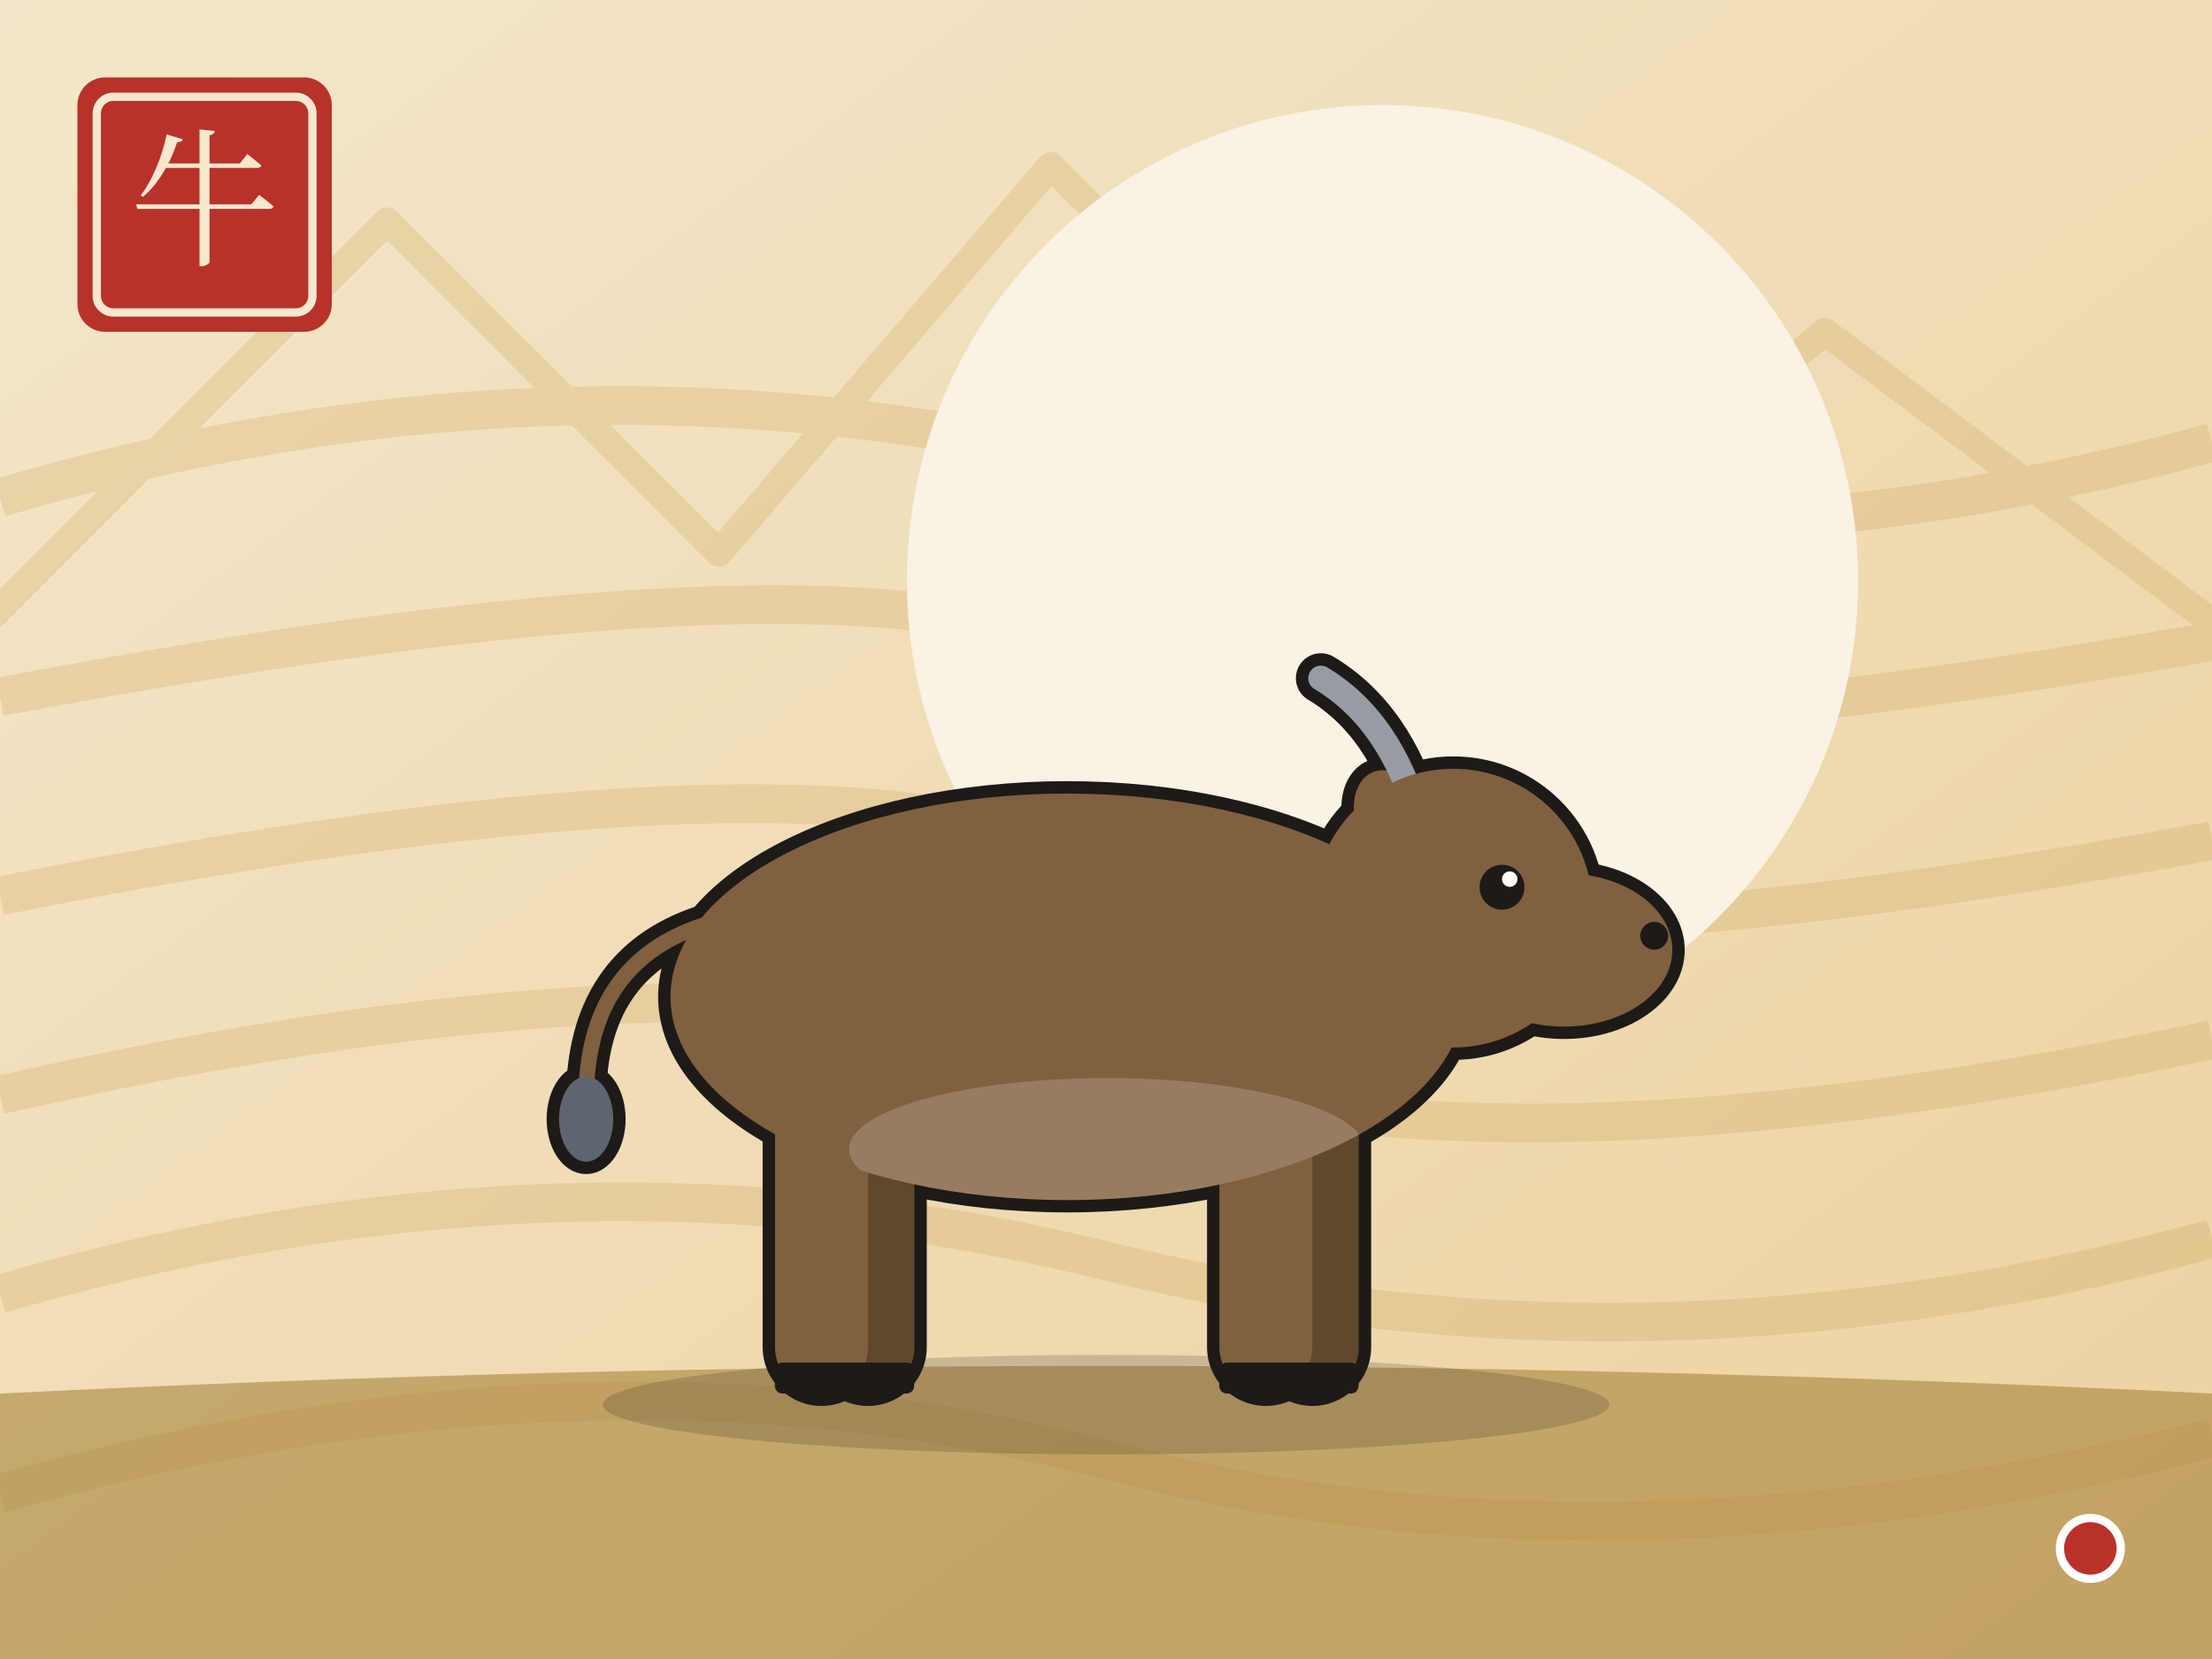
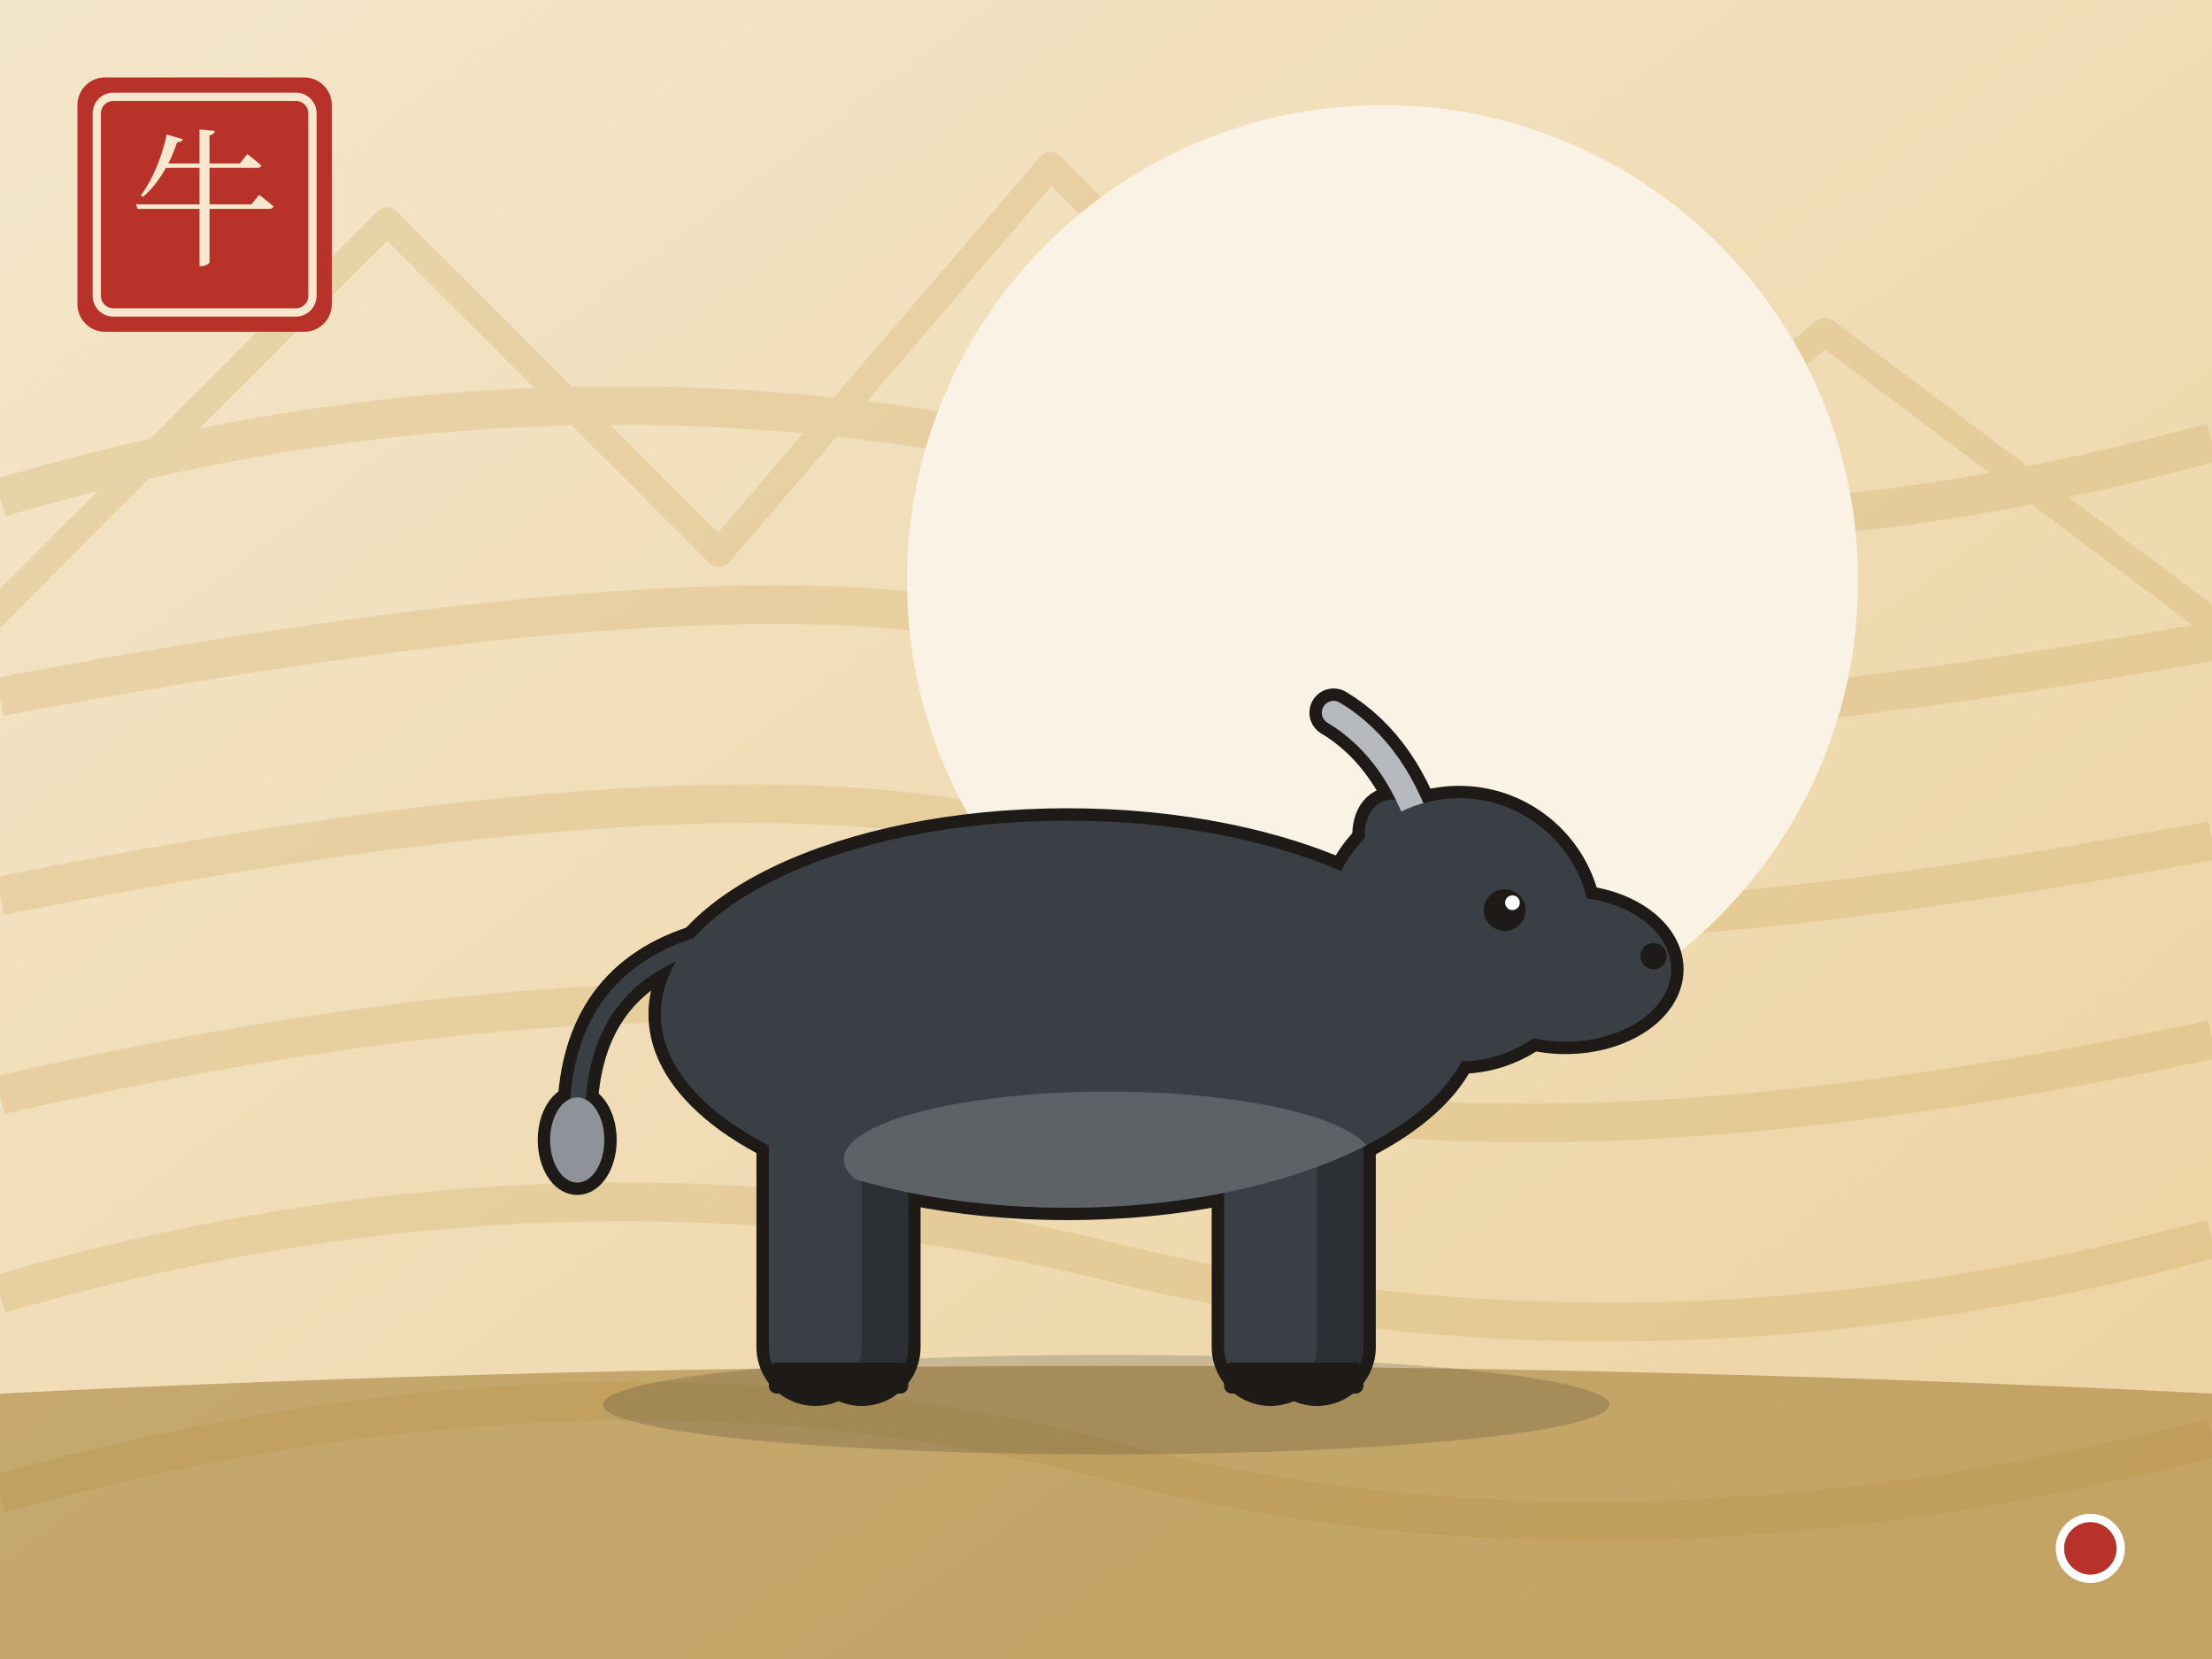
<svg xmlns="http://www.w3.org/2000/svg" viewBox="0 0 400 300" width="400" height="300">
  <defs>
    <linearGradient id="bg-calfstone" x1="0" x2="1" y1="0" y2="1">
      <stop offset="0" stop-color="#f4e6ca" />
      <stop offset="1" stop-color="#ecd2a0" />
    </linearGradient>
  </defs>
  <rect width="400" height="300" fill="url(#bg-calfstone)" />
  <g opacity="0.2">
    <path d="M0 90 Q101.554 60 200 84 T400 80" stroke="#bf9039" stroke-width="7" fill="none" />
    <path d="M0 126 Q158.424 96 200 120 T400 116" stroke="#bf9039" stroke-width="7" fill="none" />
    <path d="M0 162 Q150.072 132 200 156 T400 152" stroke="#bf9039" stroke-width="7" fill="none" />
    <path d="M0 198 Q131.718 168 200 192 T400 188" stroke="#bf9039" stroke-width="7" fill="none" />
    <path d="M0 234 Q102.894 204 200 228 T400 224" stroke="#bf9039" stroke-width="7" fill="none" />
    <path d="M0 270 Q108.445 240 200 264 T400 260" stroke="#bf9039" stroke-width="7" fill="none" />
    <path d="M-10 120 L70 40 L130 100 L190 30 L270 110 L330 60 L410 120" stroke="#bf9039" stroke-width="5" fill="none" stroke-linejoin="round" />
  </g>
  <circle cx="250" cy="105" r="86" fill="#faf2e4" />
  <path d="M0 252 Q200 242 400 252 L400 300 L0 300 Z" fill="#a37b31" opacity="0.55" />
  <ellipse cx="200" cy="254" rx="91" ry="9" fill="#1d1a17" opacity="0.18" />
  <g transform="translate(200 252) scale(0.7) translate(-200 -252)">
-     <path d="M95.7 131.1 Q65.7 141.1 65.7 176.1" fill="none" stroke="#1d1a17" stroke-width="10.4" stroke-linecap="round" stroke-linejoin="round" />
-     <ellipse cx="65.7" cy="181.1" rx="7" ry="11" fill="#1d1a17" stroke="#1d1a17" stroke-width="6.4" stroke-linejoin="round" />
-     <path d="M138.5 160 L138.5 240" fill="none" stroke="#1d1a17" stroke-width="30.4" stroke-linecap="round" stroke-linejoin="round" />
-     <path d="M253.3 160 L253.3 240" fill="none" stroke="#1d1a17" stroke-width="30.4" stroke-linecap="round" stroke-linejoin="round" />
-     <ellipse cx="190" cy="149.5" rx="102.5" ry="52.5" fill="#1d1a17" stroke="#1d1a17" stroke-width="6.4" stroke-linejoin="round" />
-     <path d="M236.1 144.3 L282.5 133.8" fill="none" stroke="#1d1a17" stroke-width="60.4" stroke-linecap="round" stroke-linejoin="round" />
-     <ellipse cx="273.5" cy="103.2" rx="9" ry="12.6" transform="rotate(-20 273.5 103.2)" fill="#1d1a17" stroke="#1d1a17" stroke-width="6.4" stroke-linejoin="round" />
-     <path d="M280.7 103.6 Q273.5 78 255.5 67.2" fill="none" stroke="#1d1a17" stroke-width="12.9" stroke-linecap="round" stroke-linejoin="round" />
-     <ellipse cx="289.7" cy="126.6" rx="36" ry="36" fill="#1d1a17" stroke="#1d1a17" stroke-width="6.4" stroke-linejoin="round" />
-     <ellipse cx="318.3" cy="137.4" rx="28" ry="19.8" fill="#1d1a17" stroke="#1d1a17" stroke-width="6.4" stroke-linejoin="round" />
-     <path d="M126.5 160 L126.5 240" fill="none" stroke="#1d1a17" stroke-width="30.4" stroke-linecap="round" stroke-linejoin="round" />
-     <path d="M241.3 160 L241.3 240" fill="none" stroke="#1d1a17" stroke-width="30.4" stroke-linecap="round" stroke-linejoin="round" />
-     <path d="M95.7 131.1 Q65.7 141.1 65.7 176.1" fill="none" stroke="#80603f" stroke-width="4" stroke-linecap="round" stroke-linejoin="round" />
-     <ellipse cx="65.7" cy="181.1" rx="7" ry="11" fill="#5d6670" />
-     <path d="M138.5 160 L138.5 240" fill="none" stroke="#60482f" stroke-width="24" stroke-linecap="round" stroke-linejoin="round" />
-     <path d="M253.3 160 L253.3 240" fill="none" stroke="#60482f" stroke-width="24" stroke-linecap="round" stroke-linejoin="round" />
-     <ellipse cx="190" cy="149.5" rx="102.5" ry="52.5" fill="#80603f" />
-     <path d="M236.1 144.3 L282.5 133.8" fill="none" stroke="#80603f" stroke-width="54" stroke-linecap="round" stroke-linejoin="round" />
-     <ellipse cx="273.5" cy="103.2" rx="9" ry="12.6" transform="rotate(-20 273.5 103.2)" fill="#80603f" />
-     <path d="M280.7 103.6 Q273.5 78 255.5 67.2" fill="none" stroke="#969ca2" stroke-width="6.5" stroke-linecap="round" stroke-linejoin="round" />
-     <ellipse cx="289.7" cy="126.6" rx="36" ry="36" fill="#80603f" />
-     <ellipse cx="318.3" cy="137.4" rx="28" ry="19.8" fill="#80603f" />
-     <path d="M126.5 160 L126.5 240" fill="none" stroke="#80603f" stroke-width="24" stroke-linecap="round" stroke-linejoin="round" />
-     <path d="M241.3 160 L241.3 240" fill="none" stroke="#80603f" stroke-width="24" stroke-linecap="round" stroke-linejoin="round" />
-     <rect x="126.45" y="244" width="24" height="8" rx="2" fill="#1d1a17" />
-     <rect x="241.25" y="244" width="24" height="8" rx="2" fill="#1d1a17" />
-     <rect x="114.45" y="244" width="24" height="8" rx="2" fill="#1d1a17" />
-     <rect x="229.25" y="244" width="24" height="8" rx="2" fill="#1d1a17" />
+     <path d="M93.4 136.5 Q63.4 146.5 63.4 181.5" fill="none" stroke="#1d1a17" stroke-width="10.4" stroke-linecap="round" stroke-linejoin="round" />
+     <ellipse cx="63.4" cy="186.5" rx="7" ry="11" fill="#1d1a17" stroke="#1d1a17" stroke-width="6.4" stroke-linejoin="round" />
+     <path d="M136.9 164 L136.9 240" fill="none" stroke="#1d1a17" stroke-width="30.4" stroke-linecap="round" stroke-linejoin="round" />
+     <path d="M254.5 164 L254.5 240" fill="none" stroke="#1d1a17" stroke-width="30.4" stroke-linecap="round" stroke-linejoin="round" />
+     <ellipse cx="190" cy="154" rx="105" ry="50" fill="#1d1a17" stroke="#1d1a17" stroke-width="6.4" stroke-linejoin="round" />
+     <path d="M237.3 149 L284.3 139" fill="none" stroke="#1d1a17" stroke-width="57.4" stroke-linecap="round" stroke-linejoin="round" />
+     <ellipse cx="275.8" cy="110.1" rx="8.5" ry="11.9" transform="rotate(-20 275.8 110.1)" fill="#1d1a17" stroke="#1d1a17" stroke-width="6.4" stroke-linejoin="round" />
+     <path d="M282.7 110.7 Q275.8 86.3 258.8 76.1" fill="none" stroke="#1d1a17" stroke-width="12.5" stroke-linecap="round" stroke-linejoin="round" />
+     <ellipse cx="291.2" cy="132.2" rx="34" ry="34" fill="#1d1a17" stroke="#1d1a17" stroke-width="6.4" stroke-linejoin="round" />
+     <ellipse cx="318.7" cy="142.4" rx="27.3" ry="18.7" fill="#1d1a17" stroke="#1d1a17" stroke-width="6.4" stroke-linejoin="round" />
+     <path d="M124.9 164 L124.9 240" fill="none" stroke="#1d1a17" stroke-width="30.4" stroke-linecap="round" stroke-linejoin="round" />
+     <path d="M242.5 164 L242.5 240" fill="none" stroke="#1d1a17" stroke-width="30.4" stroke-linecap="round" stroke-linejoin="round" />
+     <path d="M93.4 136.5 Q63.4 146.5 63.4 181.5" fill="none" stroke="#3a3f45" stroke-width="4" stroke-linecap="round" stroke-linejoin="round" />
+     <ellipse cx="63.4" cy="186.5" rx="7" ry="11" fill="#8f9399" />
+     <path d="M136.9 164 L136.9 240" fill="none" stroke="#2c2f34" stroke-width="24" stroke-linecap="round" stroke-linejoin="round" />
+     <path d="M254.5 164 L254.5 240" fill="none" stroke="#2c2f34" stroke-width="24" stroke-linecap="round" stroke-linejoin="round" />
+     <ellipse cx="190" cy="154" rx="105" ry="50" fill="#3a3f45" />
+     <path d="M237.3 149 L284.3 139" fill="none" stroke="#3a3f45" stroke-width="51" stroke-linecap="round" stroke-linejoin="round" />
+     <ellipse cx="275.8" cy="110.1" rx="8.5" ry="11.9" transform="rotate(-20 275.8 110.1)" fill="#3a3f45" />
+     <path d="M282.7 110.7 Q275.8 86.3 258.8 76.1" fill="none" stroke="#b6b9bd" stroke-width="6.1" stroke-linecap="round" stroke-linejoin="round" />
+     <ellipse cx="291.2" cy="132.2" rx="34" ry="34" fill="#3a3f45" />
+     <ellipse cx="318.7" cy="142.4" rx="27.3" ry="18.7" fill="#3a3f45" />
+     <path d="M124.9 164 L124.9 240" fill="none" stroke="#3a3f45" stroke-width="24" stroke-linecap="round" stroke-linejoin="round" />
+     <path d="M242.5 164 L242.5 240" fill="none" stroke="#3a3f45" stroke-width="24" stroke-linecap="round" stroke-linejoin="round" />
+     <rect x="124.9" y="244" width="24" height="8" rx="2" fill="#1d1a17" />
+     <rect x="242.5" y="244" width="24" height="8" rx="2" fill="#1d1a17" />
+     <rect x="112.9" y="244" width="24" height="8" rx="2" fill="#1d1a17" />
+     <rect x="230.5" y="244" width="24" height="8" rx="2" fill="#1d1a17" />
    <defs>
      <clipPath id="calfstone-clip">
-         <path d="M95.7 131.1 Q65.7 141.1 65.7 176.1" fill="none" stroke="#80603f" stroke-width="4" stroke-linecap="round" stroke-linejoin="round" />
-         <ellipse cx="65.7" cy="181.1" rx="7" ry="11" fill="#5d6670" />
-         <path d="M138.5 160 L138.5 240" fill="none" stroke="#60482f" stroke-width="24" stroke-linecap="round" stroke-linejoin="round" />
-         <path d="M253.3 160 L253.3 240" fill="none" stroke="#60482f" stroke-width="24" stroke-linecap="round" stroke-linejoin="round" />
-         <ellipse cx="190" cy="149.5" rx="102.5" ry="52.5" fill="#80603f" />
-         <path d="M236.1 144.3 L282.5 133.8" fill="none" stroke="#80603f" stroke-width="54" stroke-linecap="round" stroke-linejoin="round" />
-         <ellipse cx="273.5" cy="103.2" rx="9" ry="12.6" transform="rotate(-20 273.5 103.2)" fill="#80603f" />
-         <path d="M280.7 103.6 Q273.5 78 255.5 67.2" fill="none" stroke="#969ca2" stroke-width="6.5" stroke-linecap="round" stroke-linejoin="round" />
-         <ellipse cx="289.7" cy="126.6" rx="36" ry="36" fill="#80603f" />
-         <ellipse cx="318.3" cy="137.4" rx="28" ry="19.8" fill="#80603f" />
-         <path d="M126.5 160 L126.5 240" fill="none" stroke="#80603f" stroke-width="24" stroke-linecap="round" stroke-linejoin="round" />
-         <path d="M241.3 160 L241.3 240" fill="none" stroke="#80603f" stroke-width="24" stroke-linecap="round" stroke-linejoin="round" />
+         <path d="M93.4 136.5 Q63.4 146.5 63.4 181.5" fill="none" stroke="#3a3f45" stroke-width="4" stroke-linecap="round" stroke-linejoin="round" />
+         <ellipse cx="63.4" cy="186.5" rx="7" ry="11" fill="#8f9399" />
+         <path d="M136.9 164 L136.9 240" fill="none" stroke="#2c2f34" stroke-width="24" stroke-linecap="round" stroke-linejoin="round" />
+         <path d="M254.5 164 L254.5 240" fill="none" stroke="#2c2f34" stroke-width="24" stroke-linecap="round" stroke-linejoin="round" />
+         <ellipse cx="190" cy="154" rx="105" ry="50" fill="#3a3f45" />
+         <path d="M237.3 149 L284.3 139" fill="none" stroke="#3a3f45" stroke-width="51" stroke-linecap="round" stroke-linejoin="round" />
+         <ellipse cx="275.8" cy="110.1" rx="8.5" ry="11.9" transform="rotate(-20 275.8 110.1)" fill="#3a3f45" />
+         <path d="M282.7 110.7 Q275.8 86.3 258.8 76.1" fill="none" stroke="#b6b9bd" stroke-width="6.1" stroke-linecap="round" stroke-linejoin="round" />
+         <ellipse cx="291.2" cy="132.2" rx="34" ry="34" fill="#3a3f45" />
+         <ellipse cx="318.7" cy="142.4" rx="27.3" ry="18.7" fill="#3a3f45" />
+         <path d="M124.9 164 L124.9 240" fill="none" stroke="#3a3f45" stroke-width="24" stroke-linecap="round" stroke-linejoin="round" />
+         <path d="M242.5 164 L242.5 240" fill="none" stroke="#3a3f45" stroke-width="24" stroke-linecap="round" stroke-linejoin="round" />
      </clipPath>
    </defs>
    <g clip-path="url(#calfstone-clip)">
-       <ellipse cx="200.25" cy="188.875" rx="66.625" ry="18.375" fill="#a69079" opacity="0.6" />
+       <ellipse cx="200.5" cy="191.5" rx="68.25" ry="17.5" fill="#75797d" opacity="0.6" />
    </g>
-     <circle cx="302.3" cy="121.2" r="5.8" fill="#1d1a17" />
-     <circle cx="304.3" cy="119.1" r="2" fill="#fff" />
-     <circle cx="341.625" cy="133.75" r="3.6" fill="#1d1a17" />
+     <circle cx="303" cy="127.1" r="5.4" fill="#1d1a17" />
+     <circle cx="305" cy="125.2" r="1.9" fill="#fff" />
+     <circle cx="341.45" cy="139" r="3.4" fill="#1d1a17" />
  </g>
  <g transform="translate(14 14)">
    <rect width="46" height="46" rx="5" fill="#b8322a" />
    <rect x="3.5" y="3.5" width="39" height="39" rx="3" fill="none" stroke="#f6e7cf" stroke-width="1.5" />
    <text x="23" y="32" text-anchor="middle" font-size="27" font-family="'Noto Serif CJK SC','Noto Serif SC','Songti SC','SimSun',serif" fill="#f6e7cf">牛</text>
  </g>
  <circle cx="378" cy="280" r="5.5" fill="#b8322a" stroke="#fff" stroke-width="1.5" />
</svg>
